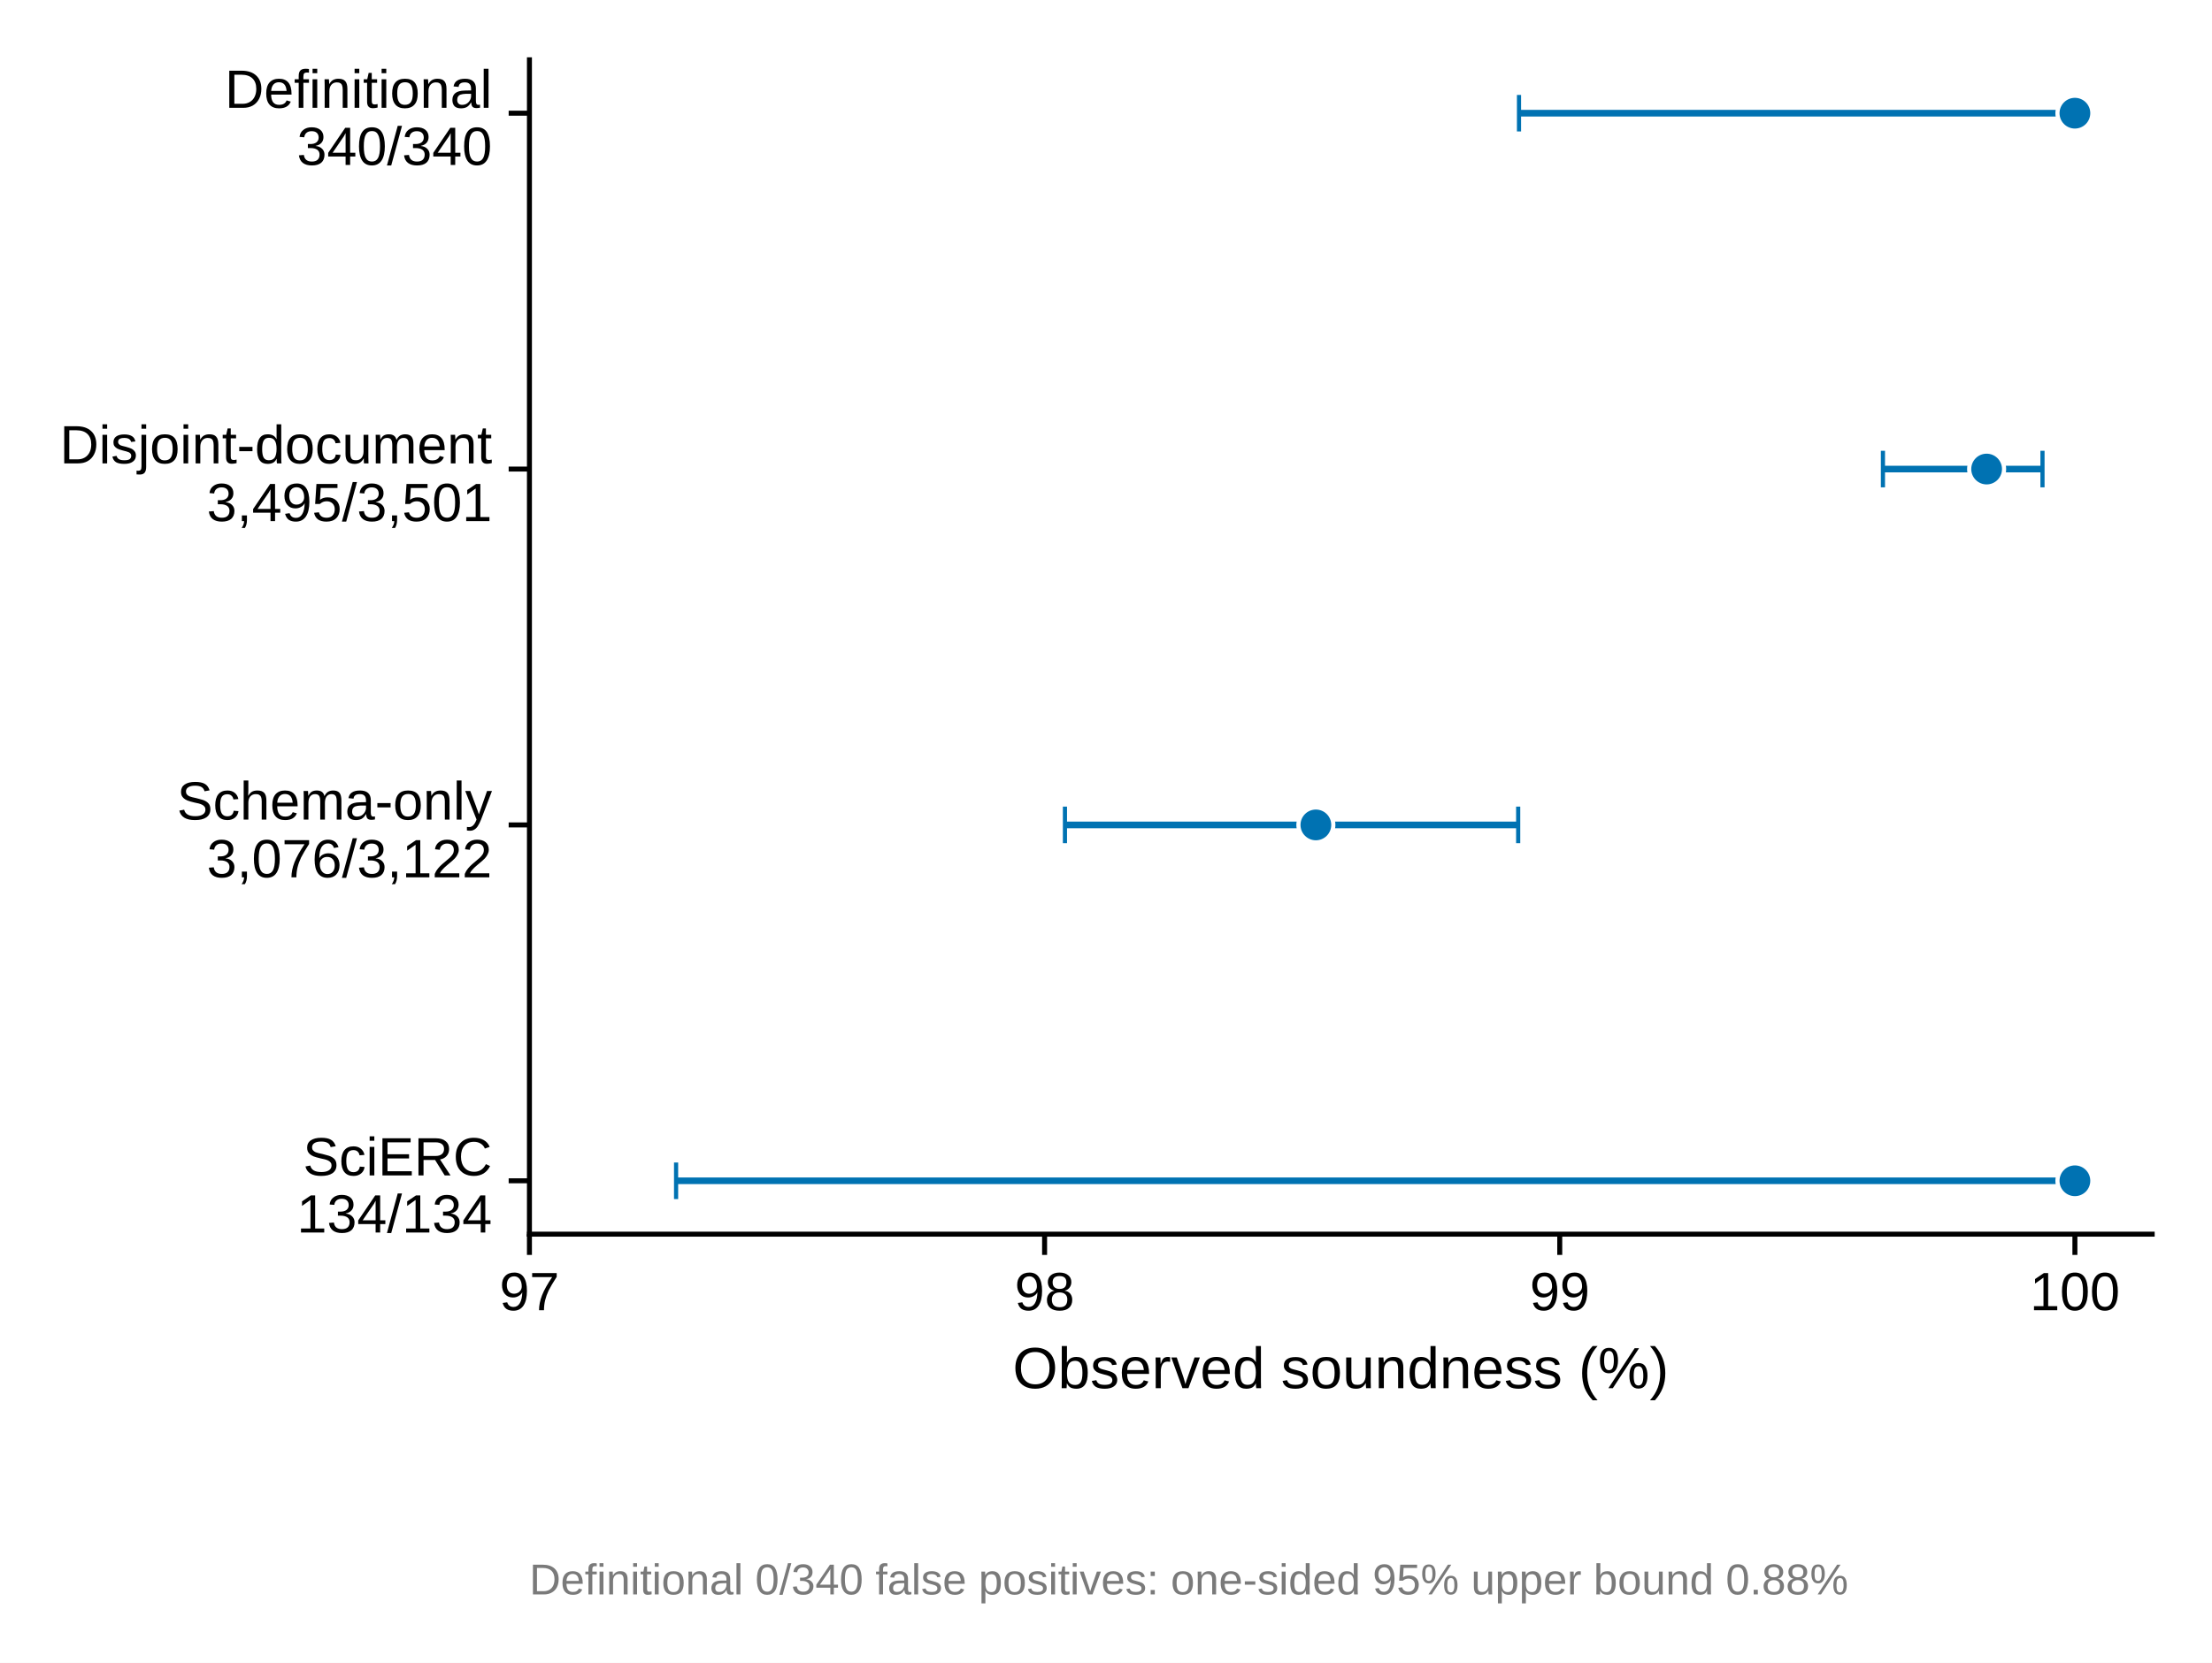
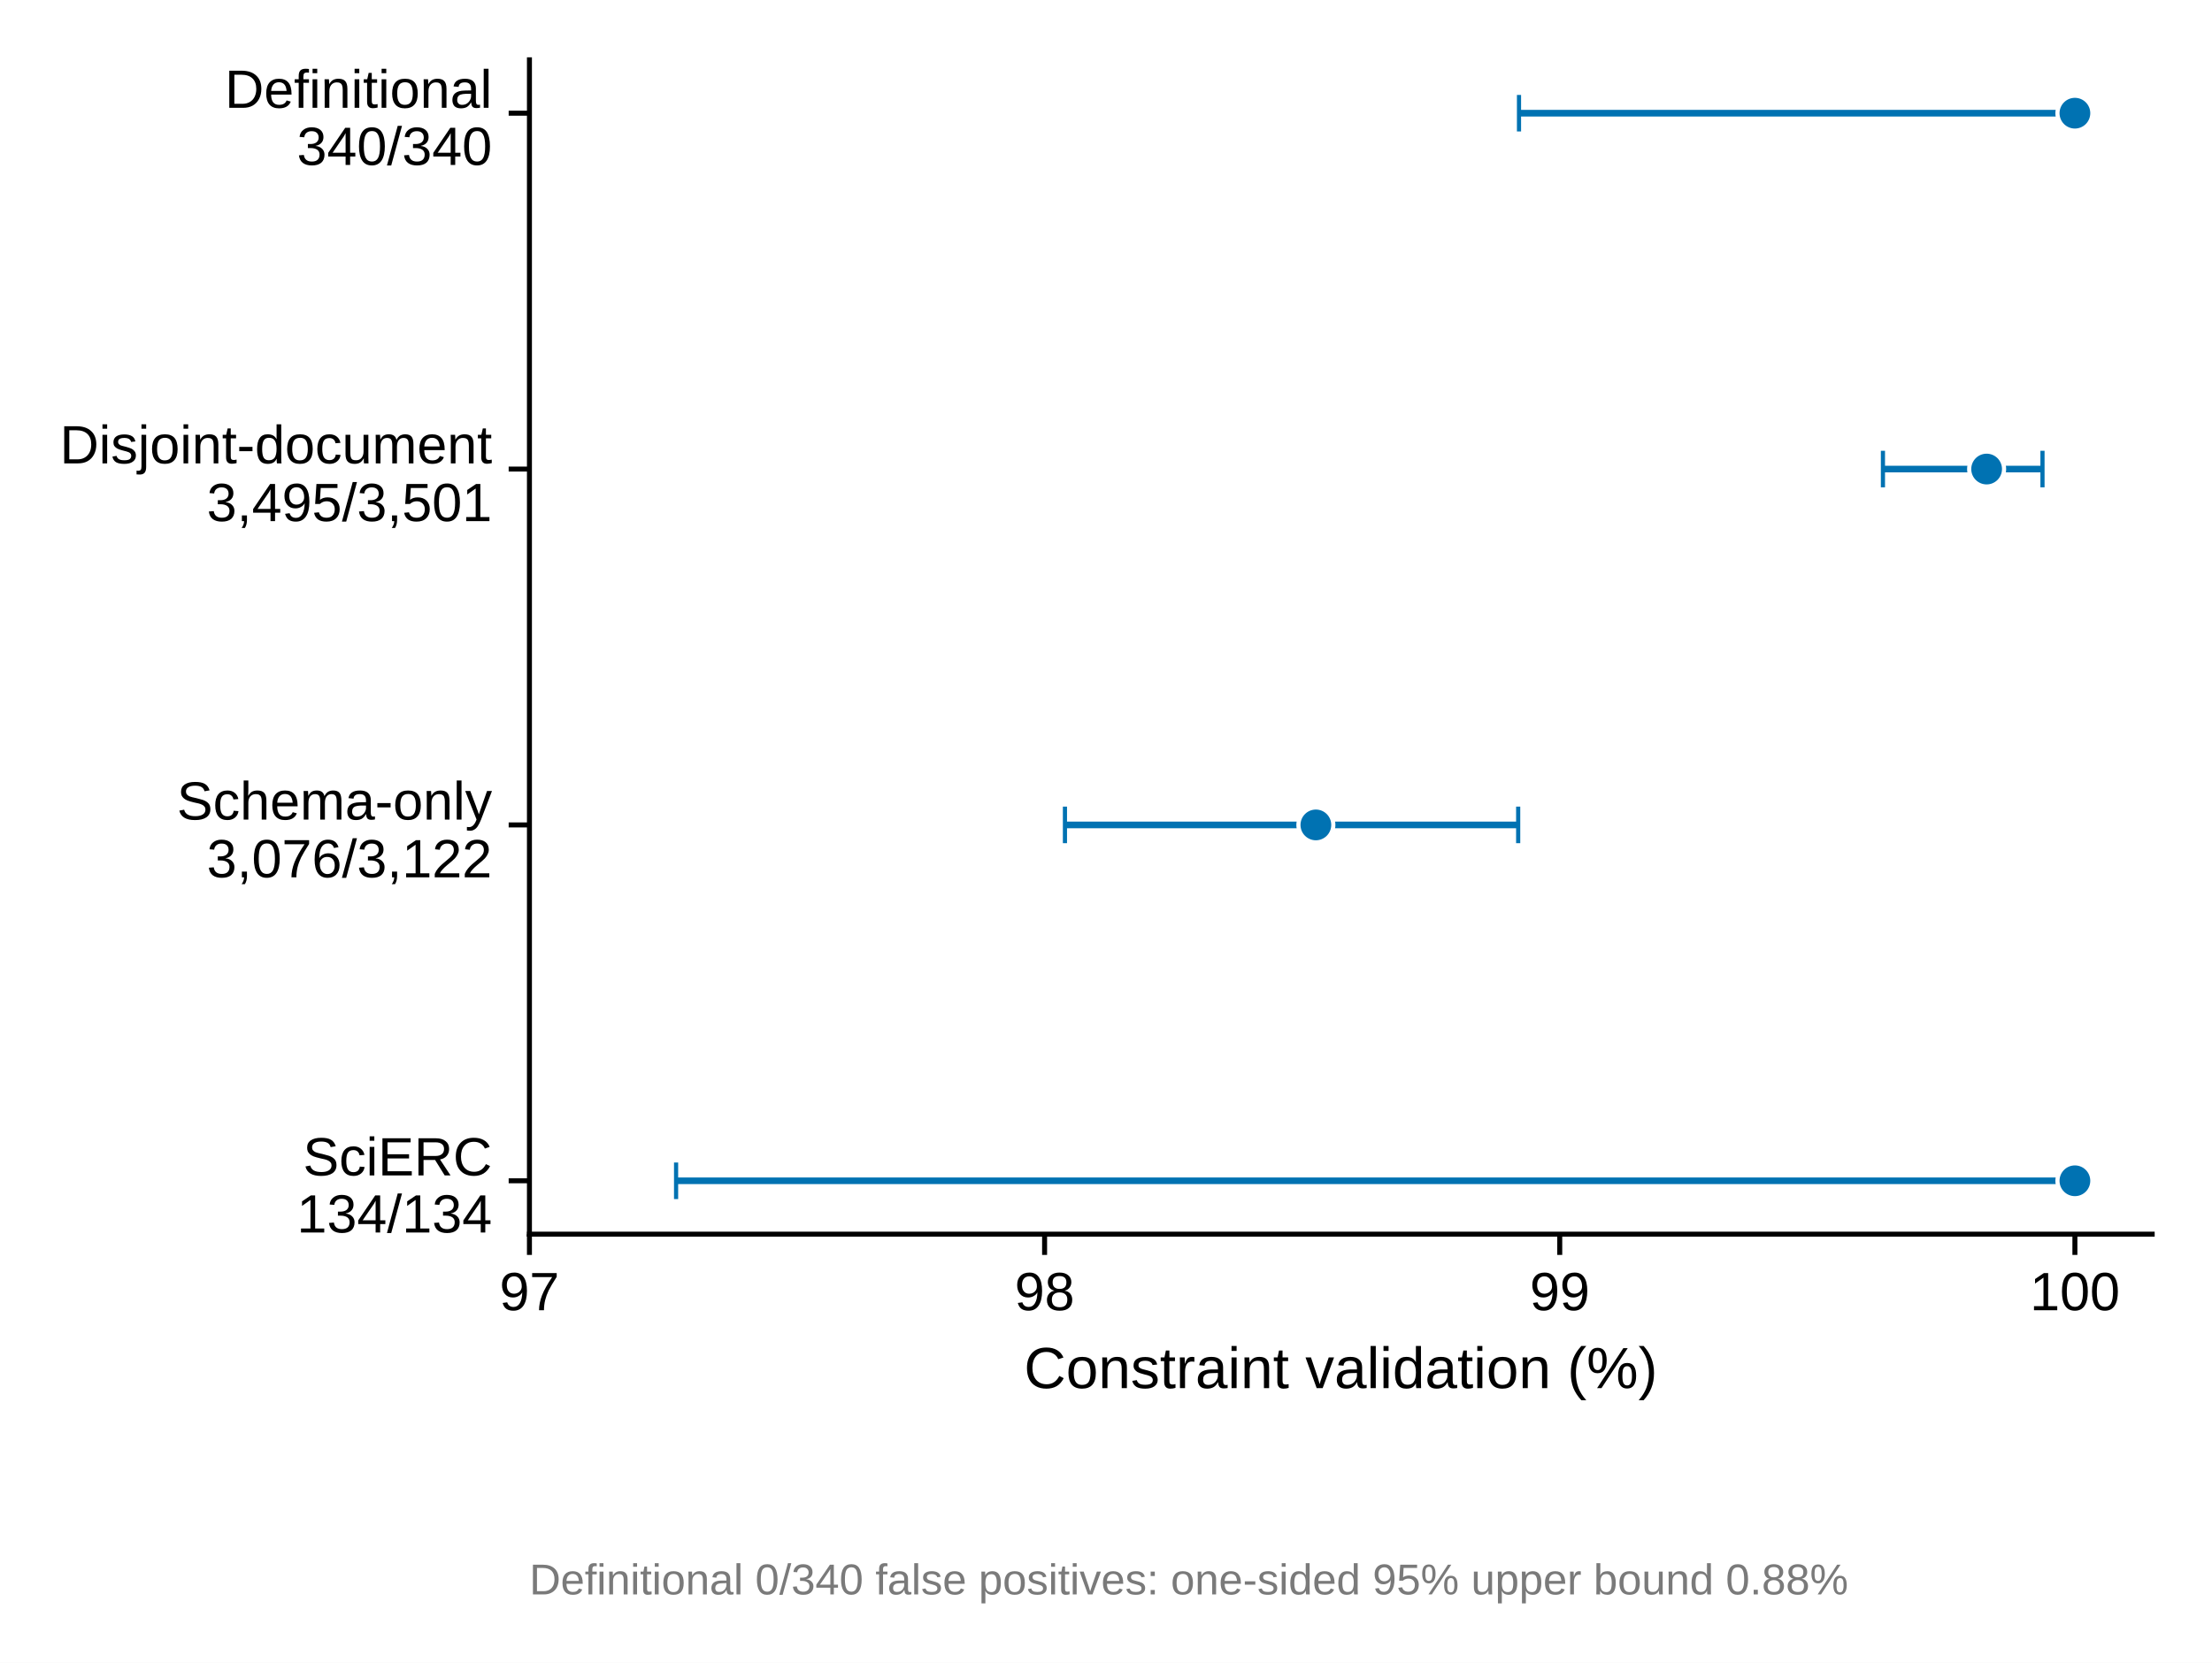
<svg xmlns="http://www.w3.org/2000/svg" xmlns:xlink="http://www.w3.org/1999/xlink" width="266.219pt" height="200.175pt" viewBox="0 0 266.219 200.175" version="1.1">
  <defs>
    <style type="text/css">*{stroke-linejoin: round; stroke-linecap: butt}</style>
  </defs>
  <g id="figure_1">
    <g id="patch_1">
      <path d="M 0 200.175  L 266.219 200.175  L 266.219 -0  L 0 -0  z " style="fill: #ffffff" />
    </g>
    <g id="axes_1">
      <g id="patch_2">
        <path d="M 63.719 148.572  L 259.019 148.572  L 259.019 7.2  L 63.719 7.2  z " style="fill: #ffffff" />
      </g>
      <g id="matplotlib.axis_1">
        <g id="xtick_1">
          <g id="line2d_1">
            <defs>
-               <path id="mccbbc82b28" d="M 0 0  L 0 2.5  " style="stroke: #000000; stroke-width: 0.6" />
+               <path id="md020419a5c" d="M 0 0  L 0 2.5  " style="stroke: #000000; stroke-width: 0.6" />
            </defs>
            <g>
-               <use xlink:href="#mccbbc82b28" x="63.719" y="148.572" style="stroke: #000000; stroke-width: 0.6" />
+               <use xlink:href="#md020419a5c" x="63.719" y="148.572" style="stroke: #000000; stroke-width: 0.6" />
            </g>
          </g>
          <g id="text_1">
            <text style="font-size: 6.5px; font-family: 'Arial', 'DejaVu Sans', 'Liberation Sans', sans-serif; text-anchor: middle" x="63.719" y="157.725" transform="rotate(-0 63.7193 157.7246)">97</text>
          </g>
        </g>
        <g id="xtick_2">
          <g id="line2d_2">
            <g>
-               <use xlink:href="#mccbbc82b28" x="125.719" y="148.572" style="stroke: #000000; stroke-width: 0.6" />
+               <use xlink:href="#md020419a5c" x="125.719" y="148.572" style="stroke: #000000; stroke-width: 0.6" />
            </g>
          </g>
          <g id="text_2">
            <text style="font-size: 6.5px; font-family: 'Arial', 'DejaVu Sans', 'Liberation Sans', sans-serif; text-anchor: middle" x="125.719" y="157.725" transform="rotate(-0 125.7193 157.7246)">98</text>
          </g>
        </g>
        <g id="xtick_3">
          <g id="line2d_3">
            <g>
-               <use xlink:href="#mccbbc82b28" x="187.719" y="148.572" style="stroke: #000000; stroke-width: 0.6" />
+               <use xlink:href="#md020419a5c" x="187.719" y="148.572" style="stroke: #000000; stroke-width: 0.6" />
            </g>
          </g>
          <g id="text_3">
            <text style="font-size: 6.5px; font-family: 'Arial', 'DejaVu Sans', 'Liberation Sans', sans-serif; text-anchor: middle" x="187.719" y="157.725" transform="rotate(-0 187.7193 157.7246)">99</text>
          </g>
        </g>
        <g id="xtick_4">
          <g id="line2d_4">
            <g>
-               <use xlink:href="#mccbbc82b28" x="249.719" y="148.572" style="stroke: #000000; stroke-width: 0.6" />
+               <use xlink:href="#md020419a5c" x="249.719" y="148.572" style="stroke: #000000; stroke-width: 0.6" />
            </g>
          </g>
          <g id="text_4">
            <text style="font-size: 6.5px; font-family: 'Arial', 'DejaVu Sans', 'Liberation Sans', sans-serif; text-anchor: middle" x="249.719" y="157.725" transform="rotate(-0 249.7193 157.7246)">100</text>
          </g>
        </g>
        <g id="text_5">
-           <text style="font-size: 7px; font-family: 'Arial', 'DejaVu Sans', 'Liberation Sans', sans-serif; text-anchor: middle" x="161.369" y="167.117" transform="rotate(-0 161.3693 167.1166)">Observed soundness (%)</text>
+           <text style="font-size: 7px; font-family: 'Arial', 'DejaVu Sans', 'Liberation Sans', sans-serif; text-anchor: middle" x="161.369" y="167.112" transform="rotate(-0 161.3693 167.1122)">Constraint validation (%)</text>
        </g>
      </g>
      <g id="matplotlib.axis_2">
        <g id="ytick_1">
          <g id="line2d_5">
            <defs>
-               <path id="m15ed2bdcd1" d="M 0 0  L -2.5 0  " style="stroke: #000000; stroke-width: 0.6" />
+               <path id="mb37d21148d" d="M 0 0  L -2.5 0  " style="stroke: #000000; stroke-width: 0.6" />
            </defs>
            <g>
-               <use xlink:href="#m15ed2bdcd1" x="63.719" y="13.626" style="stroke: #000000; stroke-width: 0.6" />
+               <use xlink:href="#mb37d21148d" x="63.719" y="13.626" style="stroke: #000000; stroke-width: 0.6" />
            </g>
          </g>
          <g id="text_6">
            <text style="font-size: 6.5px; font-family: 'Arial', 'DejaVu Sans', 'Liberation Sans', sans-serif" transform="translate(27.06359 12.98006)">Definitional</text>
            <text style="font-size: 6.5px; font-family: 'Arial', 'DejaVu Sans', 'Liberation Sans', sans-serif" transform="translate(35.72586 19.85503)">340/340</text>
          </g>
        </g>
        <g id="ytick_2">
          <g id="line2d_6">
            <g>
-               <use xlink:href="#m15ed2bdcd1" x="63.719" y="56.466" style="stroke: #000000; stroke-width: 0.6" />
+               <use xlink:href="#mb37d21148d" x="63.719" y="56.466" style="stroke: #000000; stroke-width: 0.6" />
            </g>
          </g>
          <g id="text_7">
            <text style="font-size: 6.5px; font-family: 'Arial', 'DejaVu Sans', 'Liberation Sans', sans-serif" transform="translate(7.2 55.78198)">Disjoint-document</text>
            <text style="font-size: 6.5px; font-family: 'Arial', 'DejaVu Sans', 'Liberation Sans', sans-serif" transform="translate(24.88508 62.73312)">3,495/3,501</text>
          </g>
        </g>
        <g id="ytick_3">
          <g id="line2d_7">
            <g>
-               <use xlink:href="#m15ed2bdcd1" x="63.719" y="99.306" style="stroke: #000000; stroke-width: 0.6" />
+               <use xlink:href="#mb37d21148d" x="63.719" y="99.306" style="stroke: #000000; stroke-width: 0.6" />
            </g>
          </g>
          <g id="text_8">
            <text style="font-size: 6.5px; font-family: 'Arial', 'DejaVu Sans', 'Liberation Sans', sans-serif" transform="translate(21.28773 98.66159)">Schema-only</text>
            <text style="font-size: 6.5px; font-family: 'Arial', 'DejaVu Sans', 'Liberation Sans', sans-serif" transform="translate(24.88508 105.6127)">3,076/3,122</text>
          </g>
        </g>
        <g id="ytick_4">
          <g id="line2d_8">
            <g>
-               <use xlink:href="#m15ed2bdcd1" x="63.719" y="142.146" style="stroke: #000000; stroke-width: 0.6" />
+               <use xlink:href="#mb37d21148d" x="63.719" y="142.146" style="stroke: #000000; stroke-width: 0.6" />
            </g>
          </g>
          <g id="text_9">
            <text style="font-size: 6.5px; font-family: 'Arial', 'DejaVu Sans', 'Liberation Sans', sans-serif" transform="translate(36.46523 141.5001)">SciERC</text>
            <text style="font-size: 6.5px; font-family: 'Arial', 'DejaVu Sans', 'Liberation Sans', sans-serif" transform="translate(35.72586 148.375)">134/134</text>
          </g>
        </g>
      </g>
      <g id="LineCollection_1">
-         <path d="M 182.815 13.626  L 249.719 13.626  " clip-path="url(#p3d752964df)" style="fill: none; stroke: #0072b2; stroke-width: 0.8" />
-         <path d="M 226.615 56.466  L 245.818 56.466  " clip-path="url(#p3d752964df)" style="fill: none; stroke: #0072b2; stroke-width: 0.8" />
-         <path d="M 128.169 99.306  L 182.716 99.306  " clip-path="url(#p3d752964df)" style="fill: none; stroke: #0072b2; stroke-width: 0.8" />
-         <path d="M 81.368 142.146  L 249.719 142.146  " clip-path="url(#p3d752964df)" style="fill: none; stroke: #0072b2; stroke-width: 0.8" />
+         <path d="M 182.815 13.626  L 249.719 13.626  " clip-path="url(#p2918defdfc)" style="fill: none; stroke: #0072b2; stroke-width: 0.8" />
+         <path d="M 226.615 56.466  L 245.818 56.466  " clip-path="url(#p2918defdfc)" style="fill: none; stroke: #0072b2; stroke-width: 0.8" />
+         <path d="M 128.169 99.306  L 182.716 99.306  " clip-path="url(#p2918defdfc)" style="fill: none; stroke: #0072b2; stroke-width: 0.8" />
+         <path d="M 81.368 142.146  L 249.719 142.146  " clip-path="url(#p2918defdfc)" style="fill: none; stroke: #0072b2; stroke-width: 0.8" />
      </g>
      <g id="line2d_9">
        <defs>
-           <path id="m8ead5fce9f" d="M 0 2.2  L 0 -2.2  " style="stroke: #0072b2; stroke-width: 0.5" />
+           <path id="mfc45ac4003" d="M 0 2.2  L 0 -2.2  " style="stroke: #0072b2; stroke-width: 0.5" />
        </defs>
-         <g clip-path="url(#p3d752964df)">
-           <use xlink:href="#m8ead5fce9f" x="182.815" y="13.626" style="fill: #0072b2; stroke: #0072b2; stroke-width: 0.5" />
-           <use xlink:href="#m8ead5fce9f" x="226.615" y="56.466" style="fill: #0072b2; stroke: #0072b2; stroke-width: 0.5" />
-           <use xlink:href="#m8ead5fce9f" x="128.169" y="99.306" style="fill: #0072b2; stroke: #0072b2; stroke-width: 0.5" />
-           <use xlink:href="#m8ead5fce9f" x="81.368" y="142.146" style="fill: #0072b2; stroke: #0072b2; stroke-width: 0.5" />
+         <g clip-path="url(#p2918defdfc)">
+           <use xlink:href="#mfc45ac4003" x="182.815" y="13.626" style="fill: #0072b2; stroke: #0072b2; stroke-width: 0.5" />
+           <use xlink:href="#mfc45ac4003" x="226.615" y="56.466" style="fill: #0072b2; stroke: #0072b2; stroke-width: 0.5" />
+           <use xlink:href="#mfc45ac4003" x="128.169" y="99.306" style="fill: #0072b2; stroke: #0072b2; stroke-width: 0.5" />
+           <use xlink:href="#mfc45ac4003" x="81.368" y="142.146" style="fill: #0072b2; stroke: #0072b2; stroke-width: 0.5" />
        </g>
      </g>
      <g id="line2d_10">
-         <g clip-path="url(#p3d752964df)">
-           <use xlink:href="#m8ead5fce9f" x="249.719" y="13.626" style="fill: #0072b2; stroke: #0072b2; stroke-width: 0.5" />
-           <use xlink:href="#m8ead5fce9f" x="245.818" y="56.466" style="fill: #0072b2; stroke: #0072b2; stroke-width: 0.5" />
-           <use xlink:href="#m8ead5fce9f" x="182.716" y="99.306" style="fill: #0072b2; stroke: #0072b2; stroke-width: 0.5" />
-           <use xlink:href="#m8ead5fce9f" x="249.719" y="142.146" style="fill: #0072b2; stroke: #0072b2; stroke-width: 0.5" />
+         <g clip-path="url(#p2918defdfc)">
+           <use xlink:href="#mfc45ac4003" x="249.719" y="13.626" style="fill: #0072b2; stroke: #0072b2; stroke-width: 0.5" />
+           <use xlink:href="#mfc45ac4003" x="245.818" y="56.466" style="fill: #0072b2; stroke: #0072b2; stroke-width: 0.5" />
+           <use xlink:href="#mfc45ac4003" x="182.716" y="99.306" style="fill: #0072b2; stroke: #0072b2; stroke-width: 0.5" />
+           <use xlink:href="#mfc45ac4003" x="249.719" y="142.146" style="fill: #0072b2; stroke: #0072b2; stroke-width: 0.5" />
        </g>
      </g>
      <g id="line2d_11">
        <defs>
-           <path id="mf2375035d3" d="M 0 2.1  C 0.557 2.1 1.091 1.879 1.485 1.485  C 1.879 1.091 2.1 0.557 2.1 0  C 2.1 -0.557 1.879 -1.091 1.485 -1.485  C 1.091 -1.879 0.557 -2.1 0 -2.1  C -0.557 -2.1 -1.091 -1.879 -1.485 -1.485  C -1.879 -1.091 -2.1 -0.557 -2.1 0  C -2.1 0.557 -1.879 1.091 -1.485 1.485  C -1.091 1.879 -0.557 2.1 0 2.1  z " style="stroke: #ffffff; stroke-width: 0.5" />
+           <path id="mb0a8882670" d="M 0 2.1  C 0.557 2.1 1.091 1.879 1.485 1.485  C 1.879 1.091 2.1 0.557 2.1 0  C 2.1 -0.557 1.879 -1.091 1.485 -1.485  C 1.091 -1.879 0.557 -2.1 0 -2.1  C -0.557 -2.1 -1.091 -1.879 -1.485 -1.485  C -1.879 -1.091 -2.1 -0.557 -2.1 0  C -2.1 0.557 -1.879 1.091 -1.485 1.485  C -1.091 1.879 -0.557 2.1 0 2.1  z " style="stroke: #ffffff; stroke-width: 0.5" />
        </defs>
-         <g clip-path="url(#p3d752964df)">
-           <use xlink:href="#mf2375035d3" x="249.719" y="13.626" style="fill: #0072b2; stroke: #ffffff; stroke-width: 0.5" />
-           <use xlink:href="#mf2375035d3" x="239.094" y="56.466" style="fill: #0072b2; stroke: #ffffff; stroke-width: 0.5" />
-           <use xlink:href="#mf2375035d3" x="158.368" y="99.306" style="fill: #0072b2; stroke: #ffffff; stroke-width: 0.5" />
-           <use xlink:href="#mf2375035d3" x="249.719" y="142.146" style="fill: #0072b2; stroke: #ffffff; stroke-width: 0.5" />
+         <g clip-path="url(#p2918defdfc)">
+           <use xlink:href="#mb0a8882670" x="249.719" y="13.626" style="fill: #0072b2; stroke: #ffffff; stroke-width: 0.5" />
+           <use xlink:href="#mb0a8882670" x="239.094" y="56.466" style="fill: #0072b2; stroke: #ffffff; stroke-width: 0.5" />
+           <use xlink:href="#mb0a8882670" x="158.368" y="99.306" style="fill: #0072b2; stroke: #ffffff; stroke-width: 0.5" />
+           <use xlink:href="#mb0a8882670" x="249.719" y="142.146" style="fill: #0072b2; stroke: #ffffff; stroke-width: 0.5" />
        </g>
      </g>
      <g id="patch_3">
        <path d="M 63.719 148.572  L 63.719 7.2  " style="fill: none; stroke: #000000; stroke-width: 0.6; stroke-linejoin: miter; stroke-linecap: square" />
      </g>
      <g id="patch_4">
        <path d="M 63.719 148.572  L 259.019 148.572  " style="fill: none; stroke: #000000; stroke-width: 0.6; stroke-linejoin: miter; stroke-linecap: square" />
      </g>
      <g id="text_10">
        <text style="font-size: 5.2px; font-family: 'Arial', 'DejaVu Sans', 'Liberation Sans', sans-serif; text-anchor: start; fill: #7a7a7a" x="63.719" y="191.942" transform="rotate(-0 63.7193 191.9416)">Definitional 0/340 false positives: one-sided 95% upper bound 0.88%</text>
      </g>
    </g>
  </g>
  <defs>
-     <clipPath id="p3d752964df">
+     <clipPath id="p2918defdfc">
      <rect x="63.719" y="7.2" width="195.3" height="141.372" />
    </clipPath>
  </defs>
</svg>
